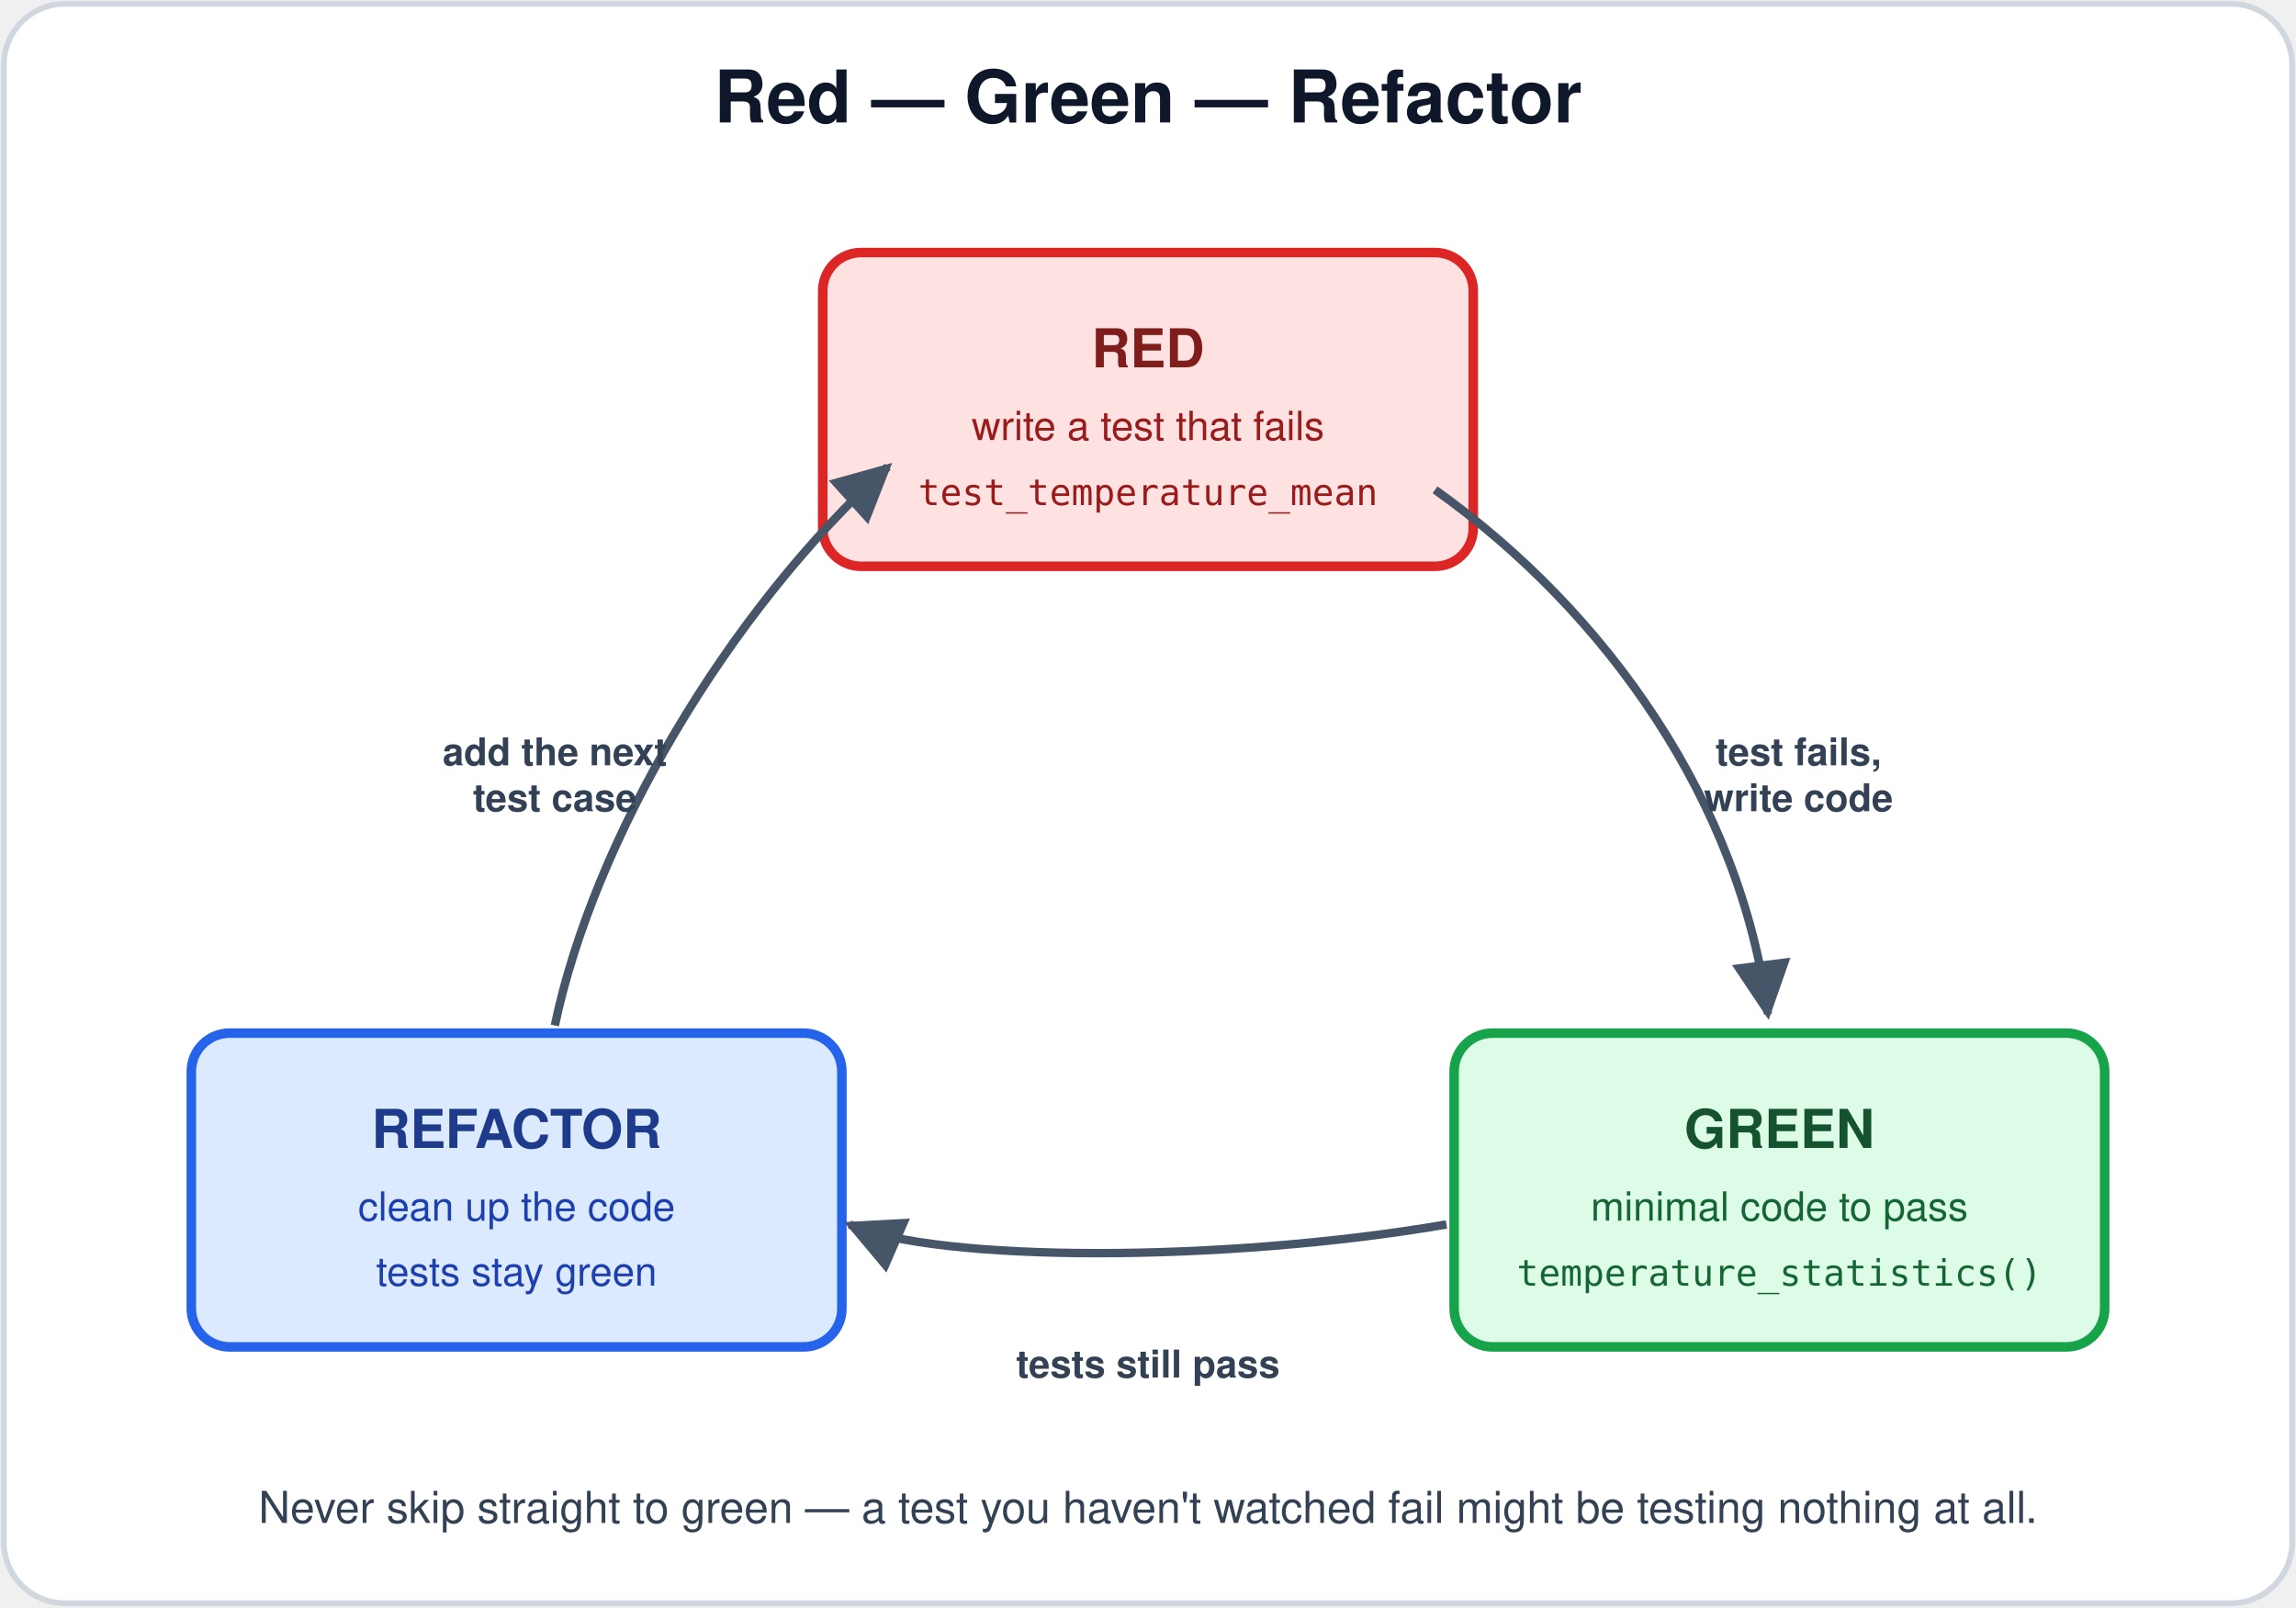
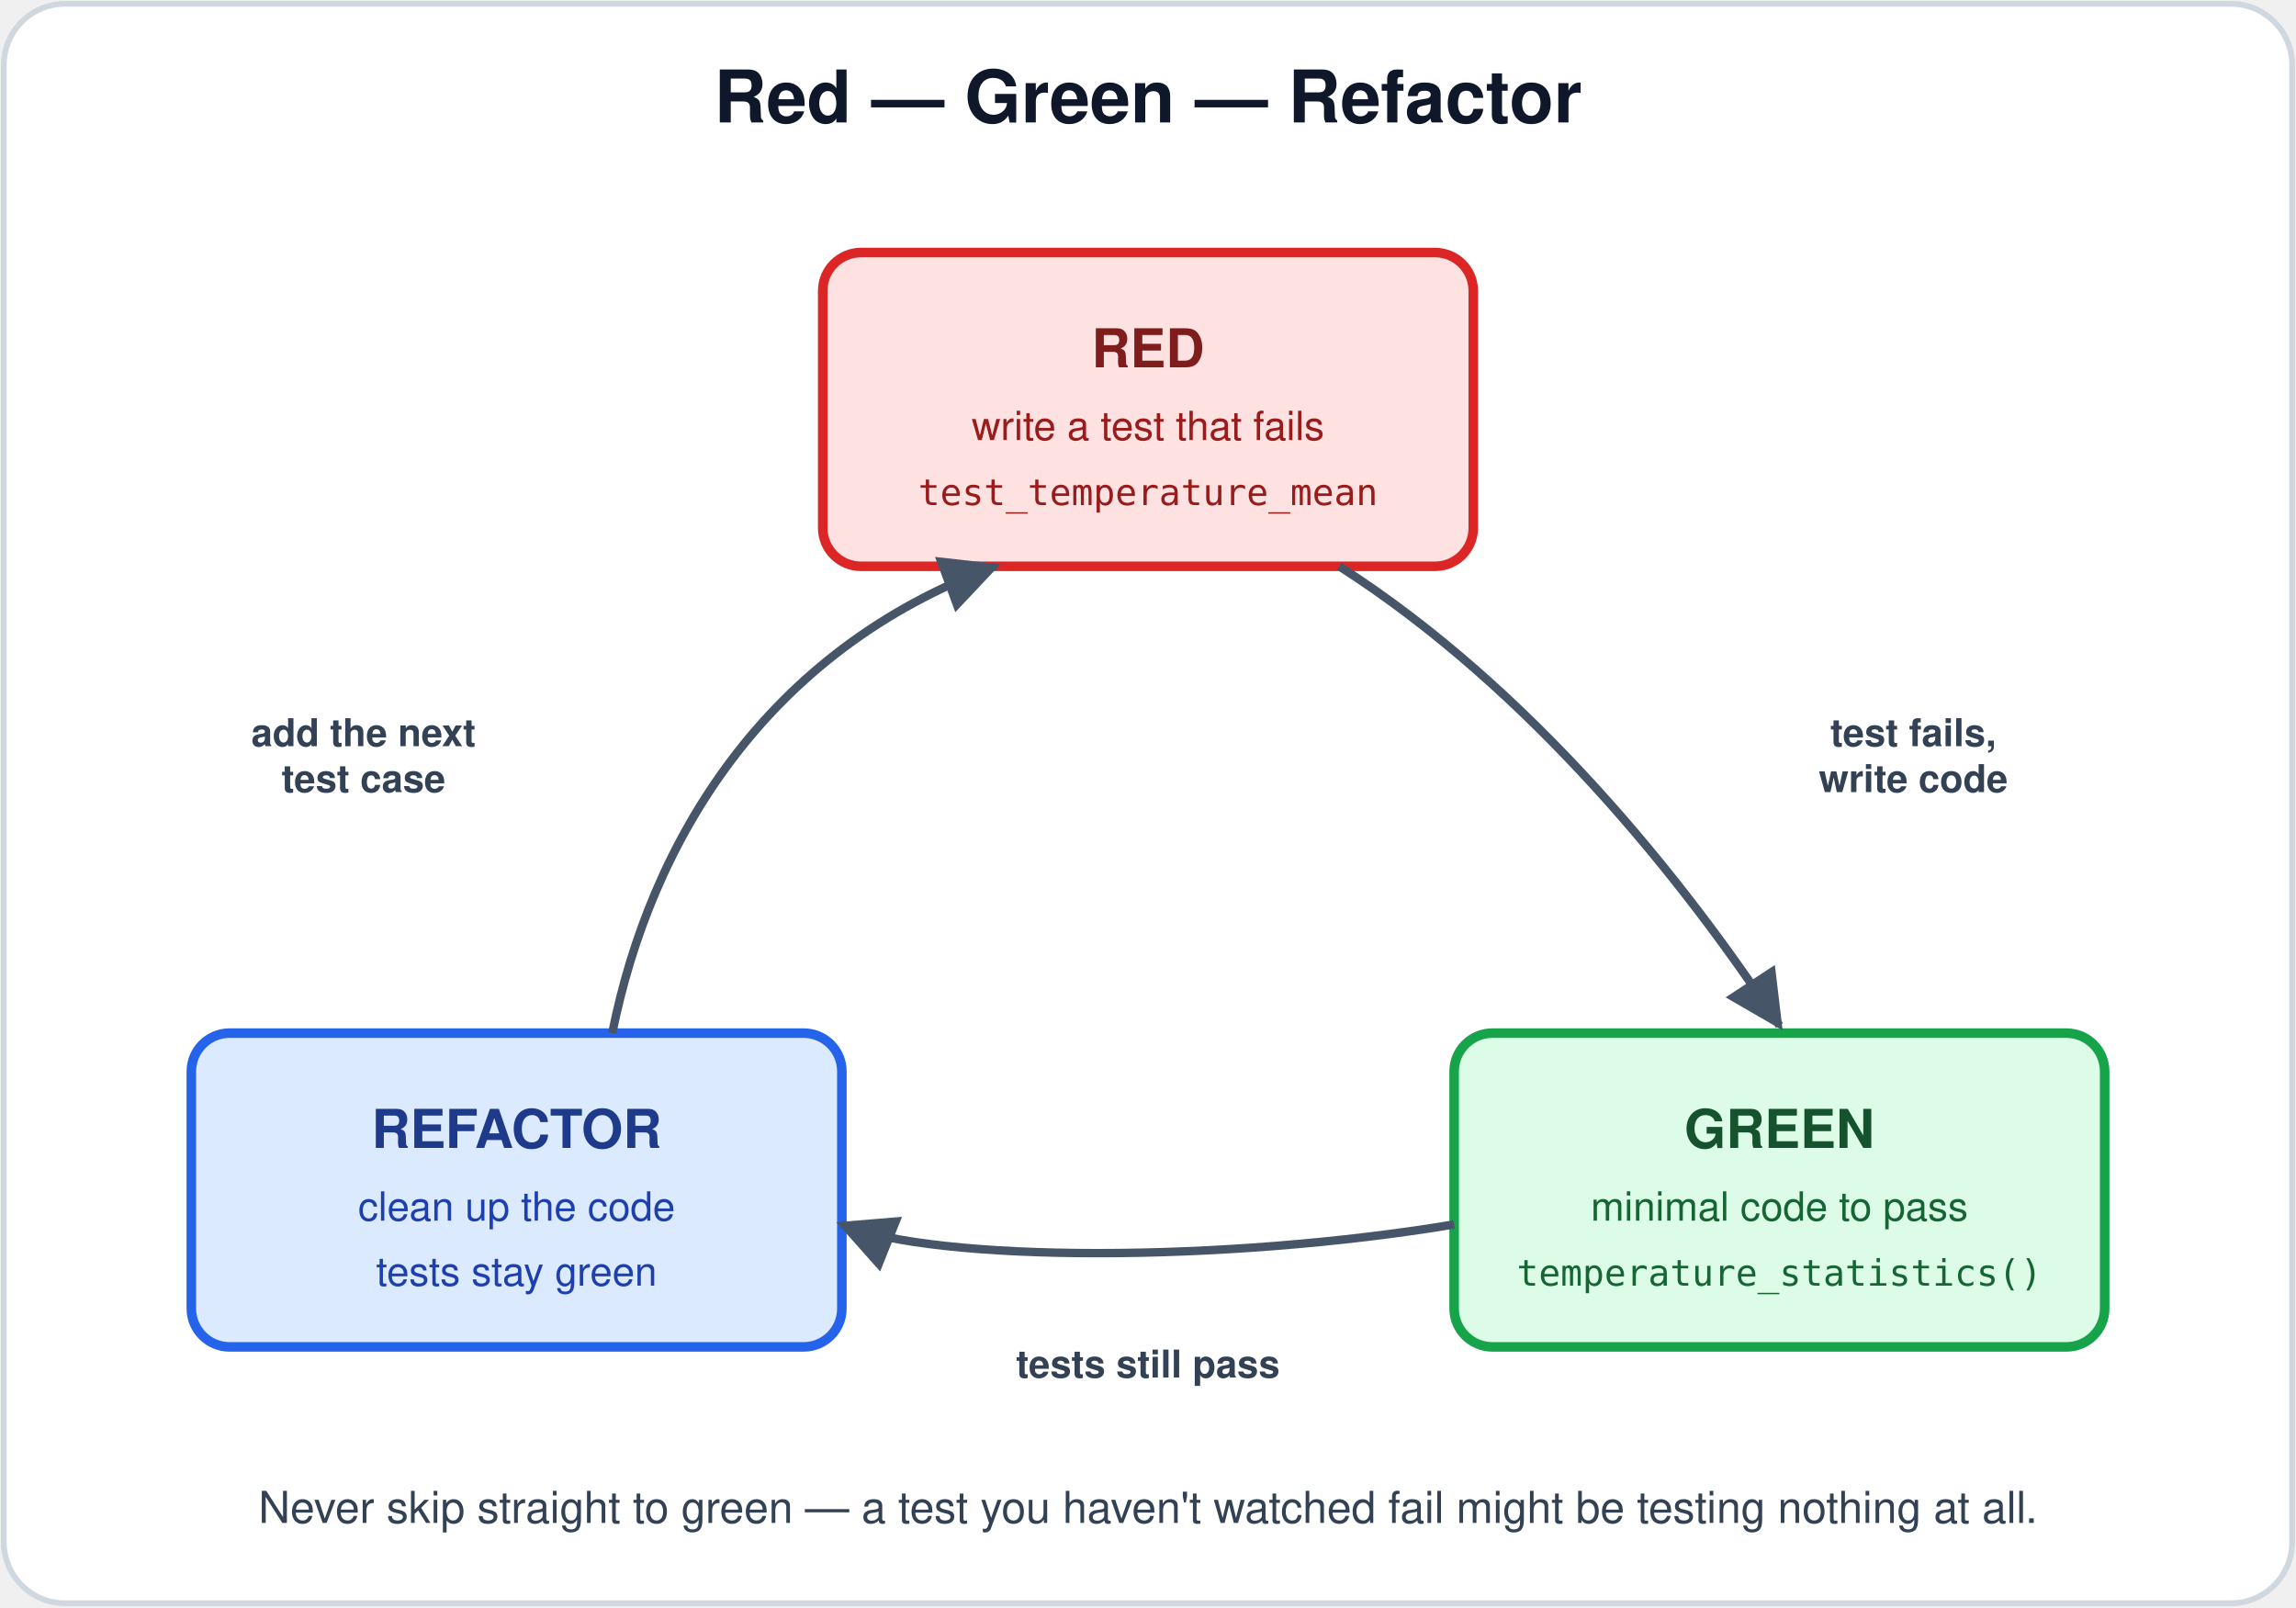
<svg xmlns="http://www.w3.org/2000/svg" viewBox="0 0 600 420" role="img" aria-label="The TDD red-green-refactor cycle: write a failing test, write the minimal code to pass it, refactor while keeping tests green, then repeat for the next requirement.">
  <defs>
    <marker id="tddArrow" viewBox="0 0 10 10" refX="9" refY="5" markerWidth="7" markerHeight="7" orient="auto-start-reverse">
      <path d="M0,0 L10,5 L0,10 z" fill="#475569" />
    </marker>
  </defs>
  <rect x="1" y="1" width="598" height="418" rx="16" fill="#ffffff" stroke="#d0d7de" stroke-width="1.5" />
  <text x="300" y="32" text-anchor="middle" font-family="Helvetica, Arial, sans-serif" font-size="19" font-weight="700" fill="#0f172a">Red — Green — Refactor</text>
  <rect x="215" y="66" width="170" height="82" rx="10" fill="#fee2e2" stroke="#dc2626" stroke-width="2.5" />
  <text x="300" y="96" text-anchor="middle" font-family="Helvetica, Arial, sans-serif" font-size="14" font-weight="700" fill="#7f1d1d">RED</text>
  <text x="300" y="115" text-anchor="middle" font-family="Helvetica, Arial, sans-serif" font-size="10.5" fill="#991b1b">write a test that fails</text>
  <text x="300" y="132" text-anchor="middle" font-family="SFMono-Regular, Consolas, monospace" font-size="9.5" fill="#991b1b">test_temperature_mean</text>
  <rect x="380" y="270" width="170" height="82" rx="10" fill="#dcfce7" stroke="#16a34a" stroke-width="2.5" />
  <text x="465" y="300" text-anchor="middle" font-family="Helvetica, Arial, sans-serif" font-size="14" font-weight="700" fill="#14532d">GREEN</text>
  <text x="465" y="319" text-anchor="middle" font-family="Helvetica, Arial, sans-serif" font-size="10.5" fill="#166534">minimal code to pass</text>
  <text x="465" y="336" text-anchor="middle" font-family="SFMono-Regular, Consolas, monospace" font-size="9.5" fill="#166534">temperature_statistics()</text>
  <rect x="50" y="270" width="170" height="82" rx="10" fill="#dbeafe" stroke="#2563eb" stroke-width="2.5" />
  <text x="135" y="300" text-anchor="middle" font-family="Helvetica, Arial, sans-serif" font-size="14" font-weight="700" fill="#1e3a8a">REFACTOR</text>
  <text x="135" y="319" text-anchor="middle" font-family="Helvetica, Arial, sans-serif" font-size="10.5" fill="#1e40af">clean up the code</text>
  <text x="135" y="336" text-anchor="middle" font-family="Helvetica, Arial, sans-serif" font-size="10.5" fill="#1e40af">tests stay green</text>
-   <path d="M 375 128 C 420 160, 455 210, 462 265" fill="none" stroke="#475569" stroke-width="2.2" marker-end="url(#tddArrow)" />
-   <path d="M 378 320 C 320 330, 245 330, 222 320" fill="none" stroke="#475569" stroke-width="2.2" marker-end="url(#tddArrow)" />
-   <path d="M 145 268 C 155 220, 190 160, 232 122" fill="none" stroke="#475569" stroke-width="2.2" marker-end="url(#tddArrow)" />
-   <text x="470" y="200" text-anchor="middle" font-family="Helvetica, Arial, sans-serif" font-size="10" font-weight="700" fill="#334155">test fails,</text>
-   <text x="470" y="212" text-anchor="middle" font-family="Helvetica, Arial, sans-serif" font-size="10" font-weight="700" fill="#334155">write code</text>
+   <path d="M 350 148 C 400 180, 440 230, 465 268" fill="none" stroke="#475569" stroke-width="2.2" marker-end="url(#tddArrow)" />
+   <path d="M 380 320 C 320 330, 245 330, 220 320" fill="none" stroke="#475569" stroke-width="2.2" marker-end="url(#tddArrow)" />
+   <path d="M 160 270 C 170 220, 200 170, 260 148" fill="none" stroke="#475569" stroke-width="2.2" marker-end="url(#tddArrow)" />
+   <text x="500" y="195" text-anchor="middle" font-family="Helvetica, Arial, sans-serif" font-size="10" font-weight="700" fill="#334155">test fails,</text>
+   <text x="500" y="207" text-anchor="middle" font-family="Helvetica, Arial, sans-serif" font-size="10" font-weight="700" fill="#334155">write code</text>
  <text x="300" y="360" text-anchor="middle" font-family="Helvetica, Arial, sans-serif" font-size="10" font-weight="700" fill="#334155">tests still pass</text>
-   <text x="145" y="200" text-anchor="middle" font-family="Helvetica, Arial, sans-serif" font-size="10" font-weight="700" fill="#334155">add the next</text>
-   <text x="145" y="212" text-anchor="middle" font-family="Helvetica, Arial, sans-serif" font-size="10" font-weight="700" fill="#334155">test case</text>
+   <text x="95" y="195" text-anchor="middle" font-family="Helvetica, Arial, sans-serif" font-size="10" font-weight="700" fill="#334155">add the next</text>
+   <text x="95" y="207" text-anchor="middle" font-family="Helvetica, Arial, sans-serif" font-size="10" font-weight="700" fill="#334155">test case</text>
  <text x="300" y="398" text-anchor="middle" font-family="Helvetica, Arial, sans-serif" font-size="11.5" fill="#334155">Never skip straight to green — a test you haven't watched fail might be testing nothing at all.</text>
</svg>
